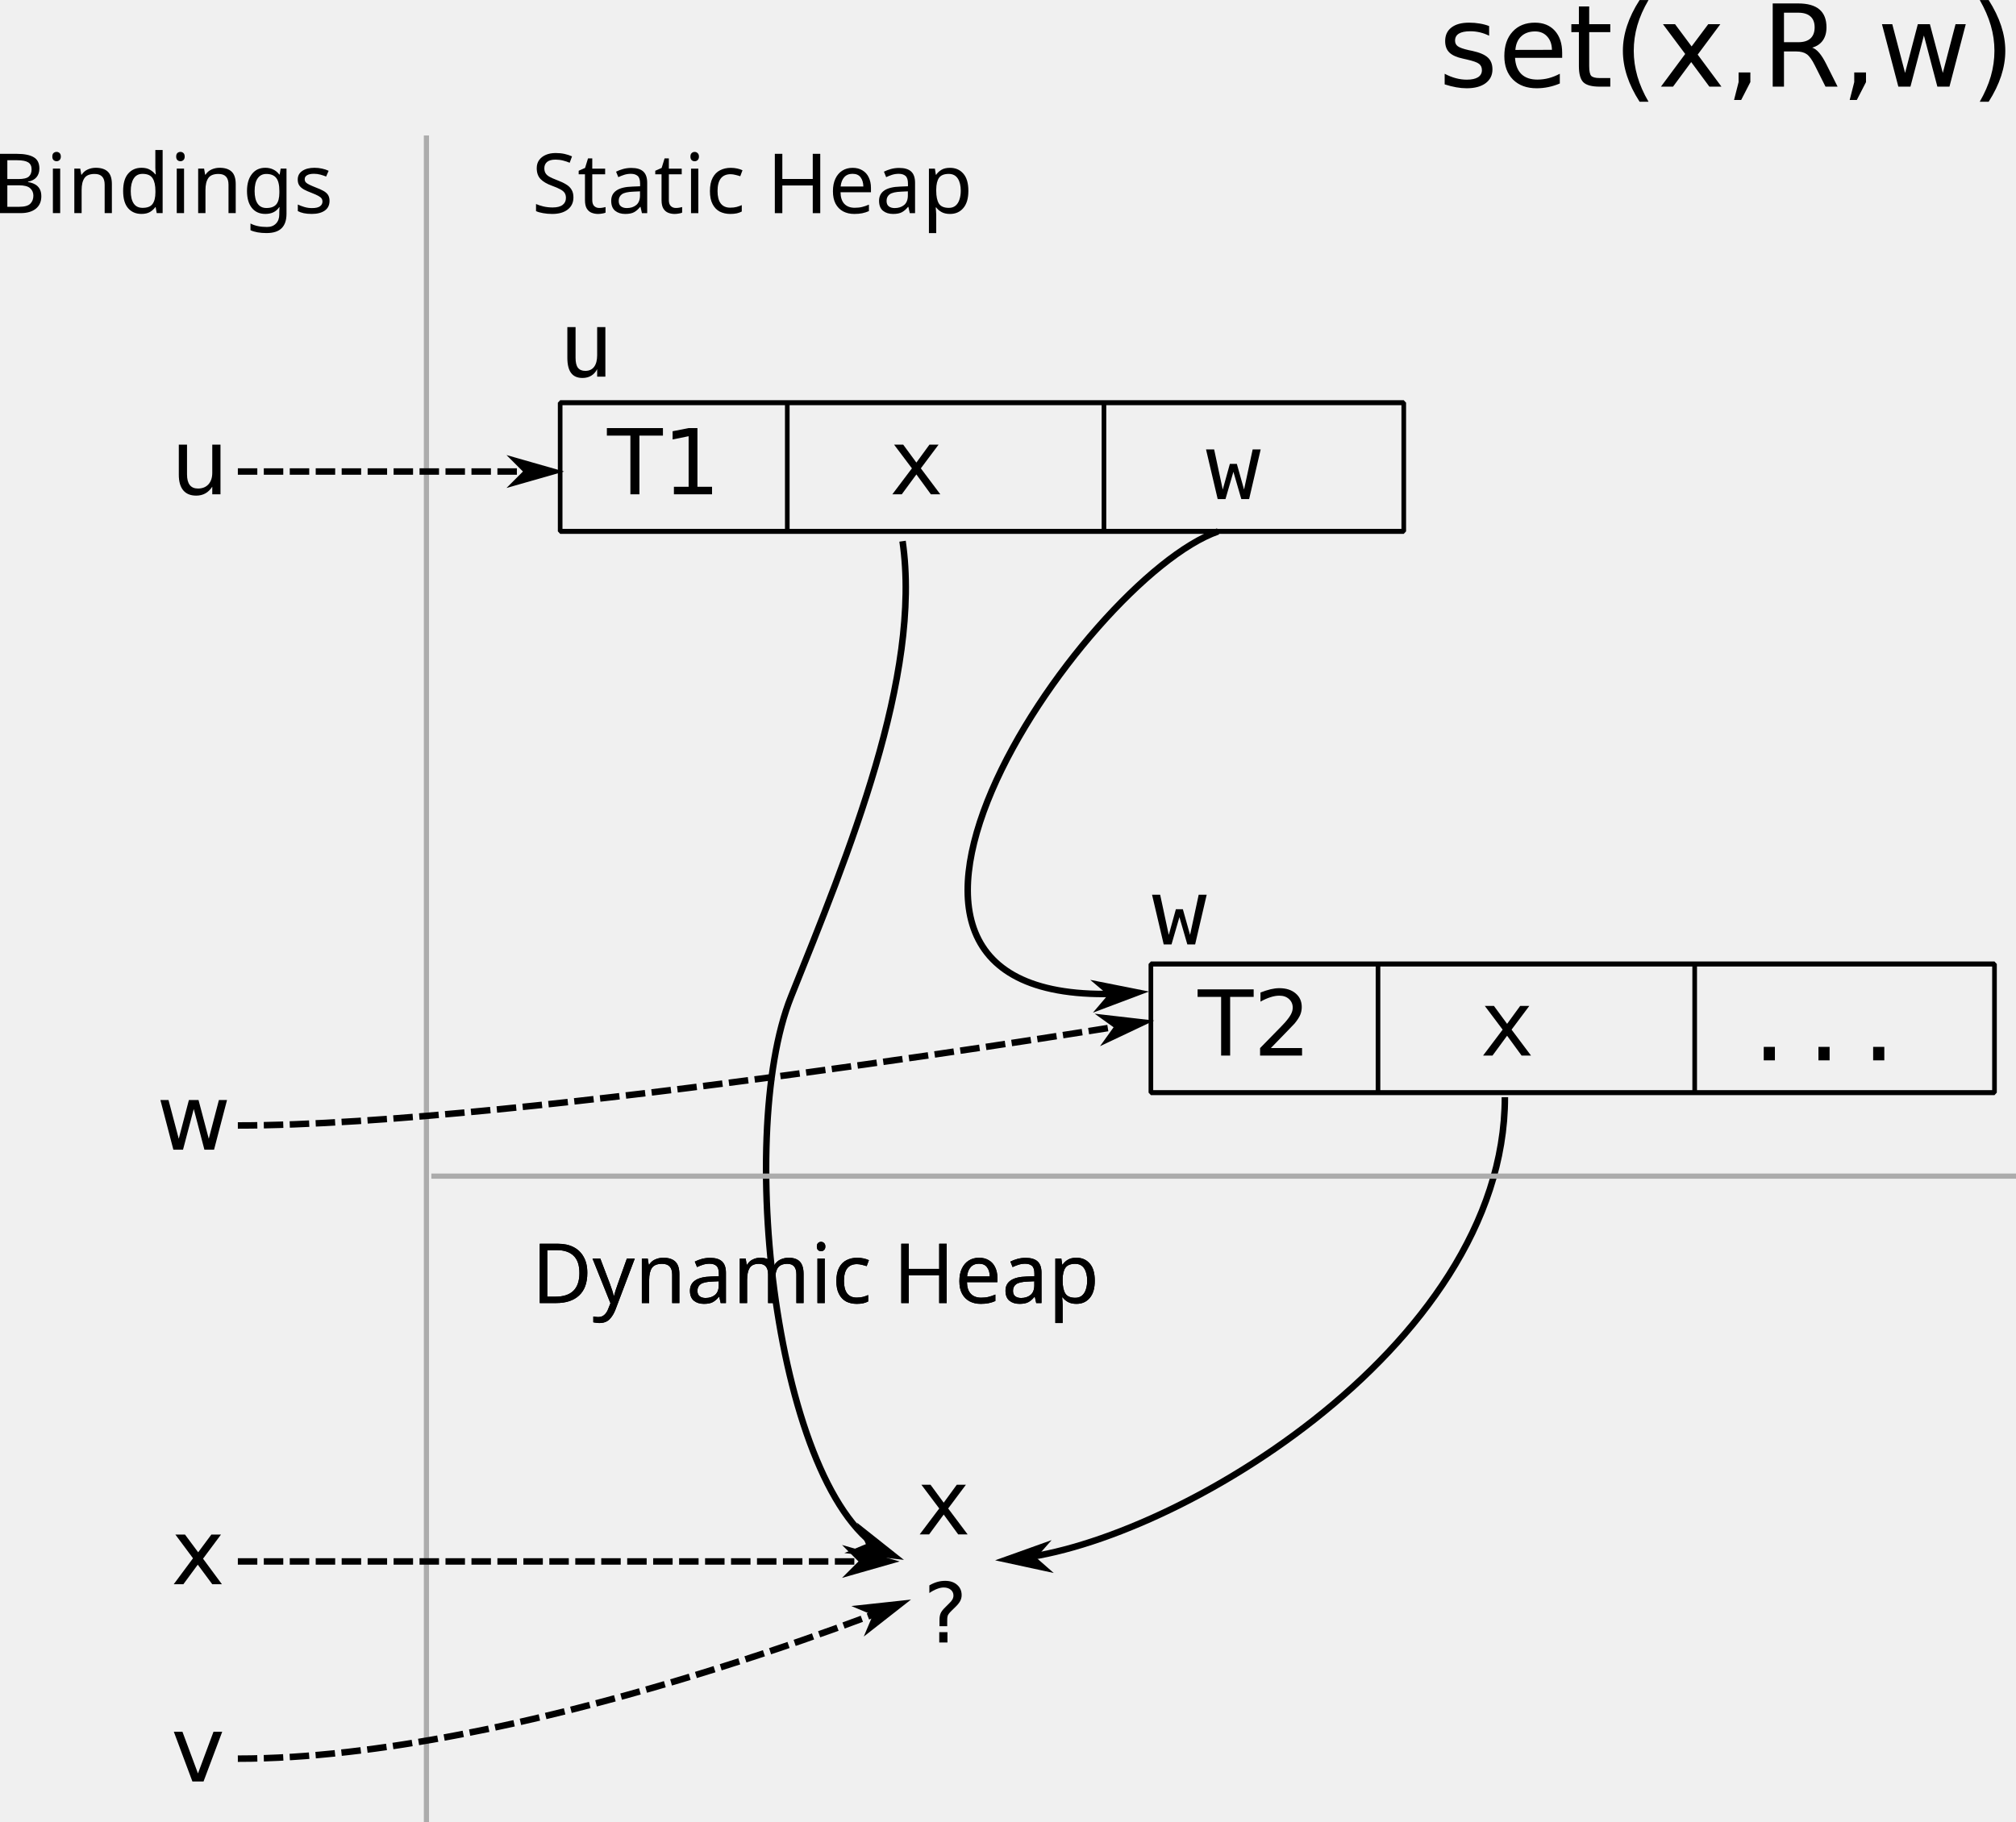
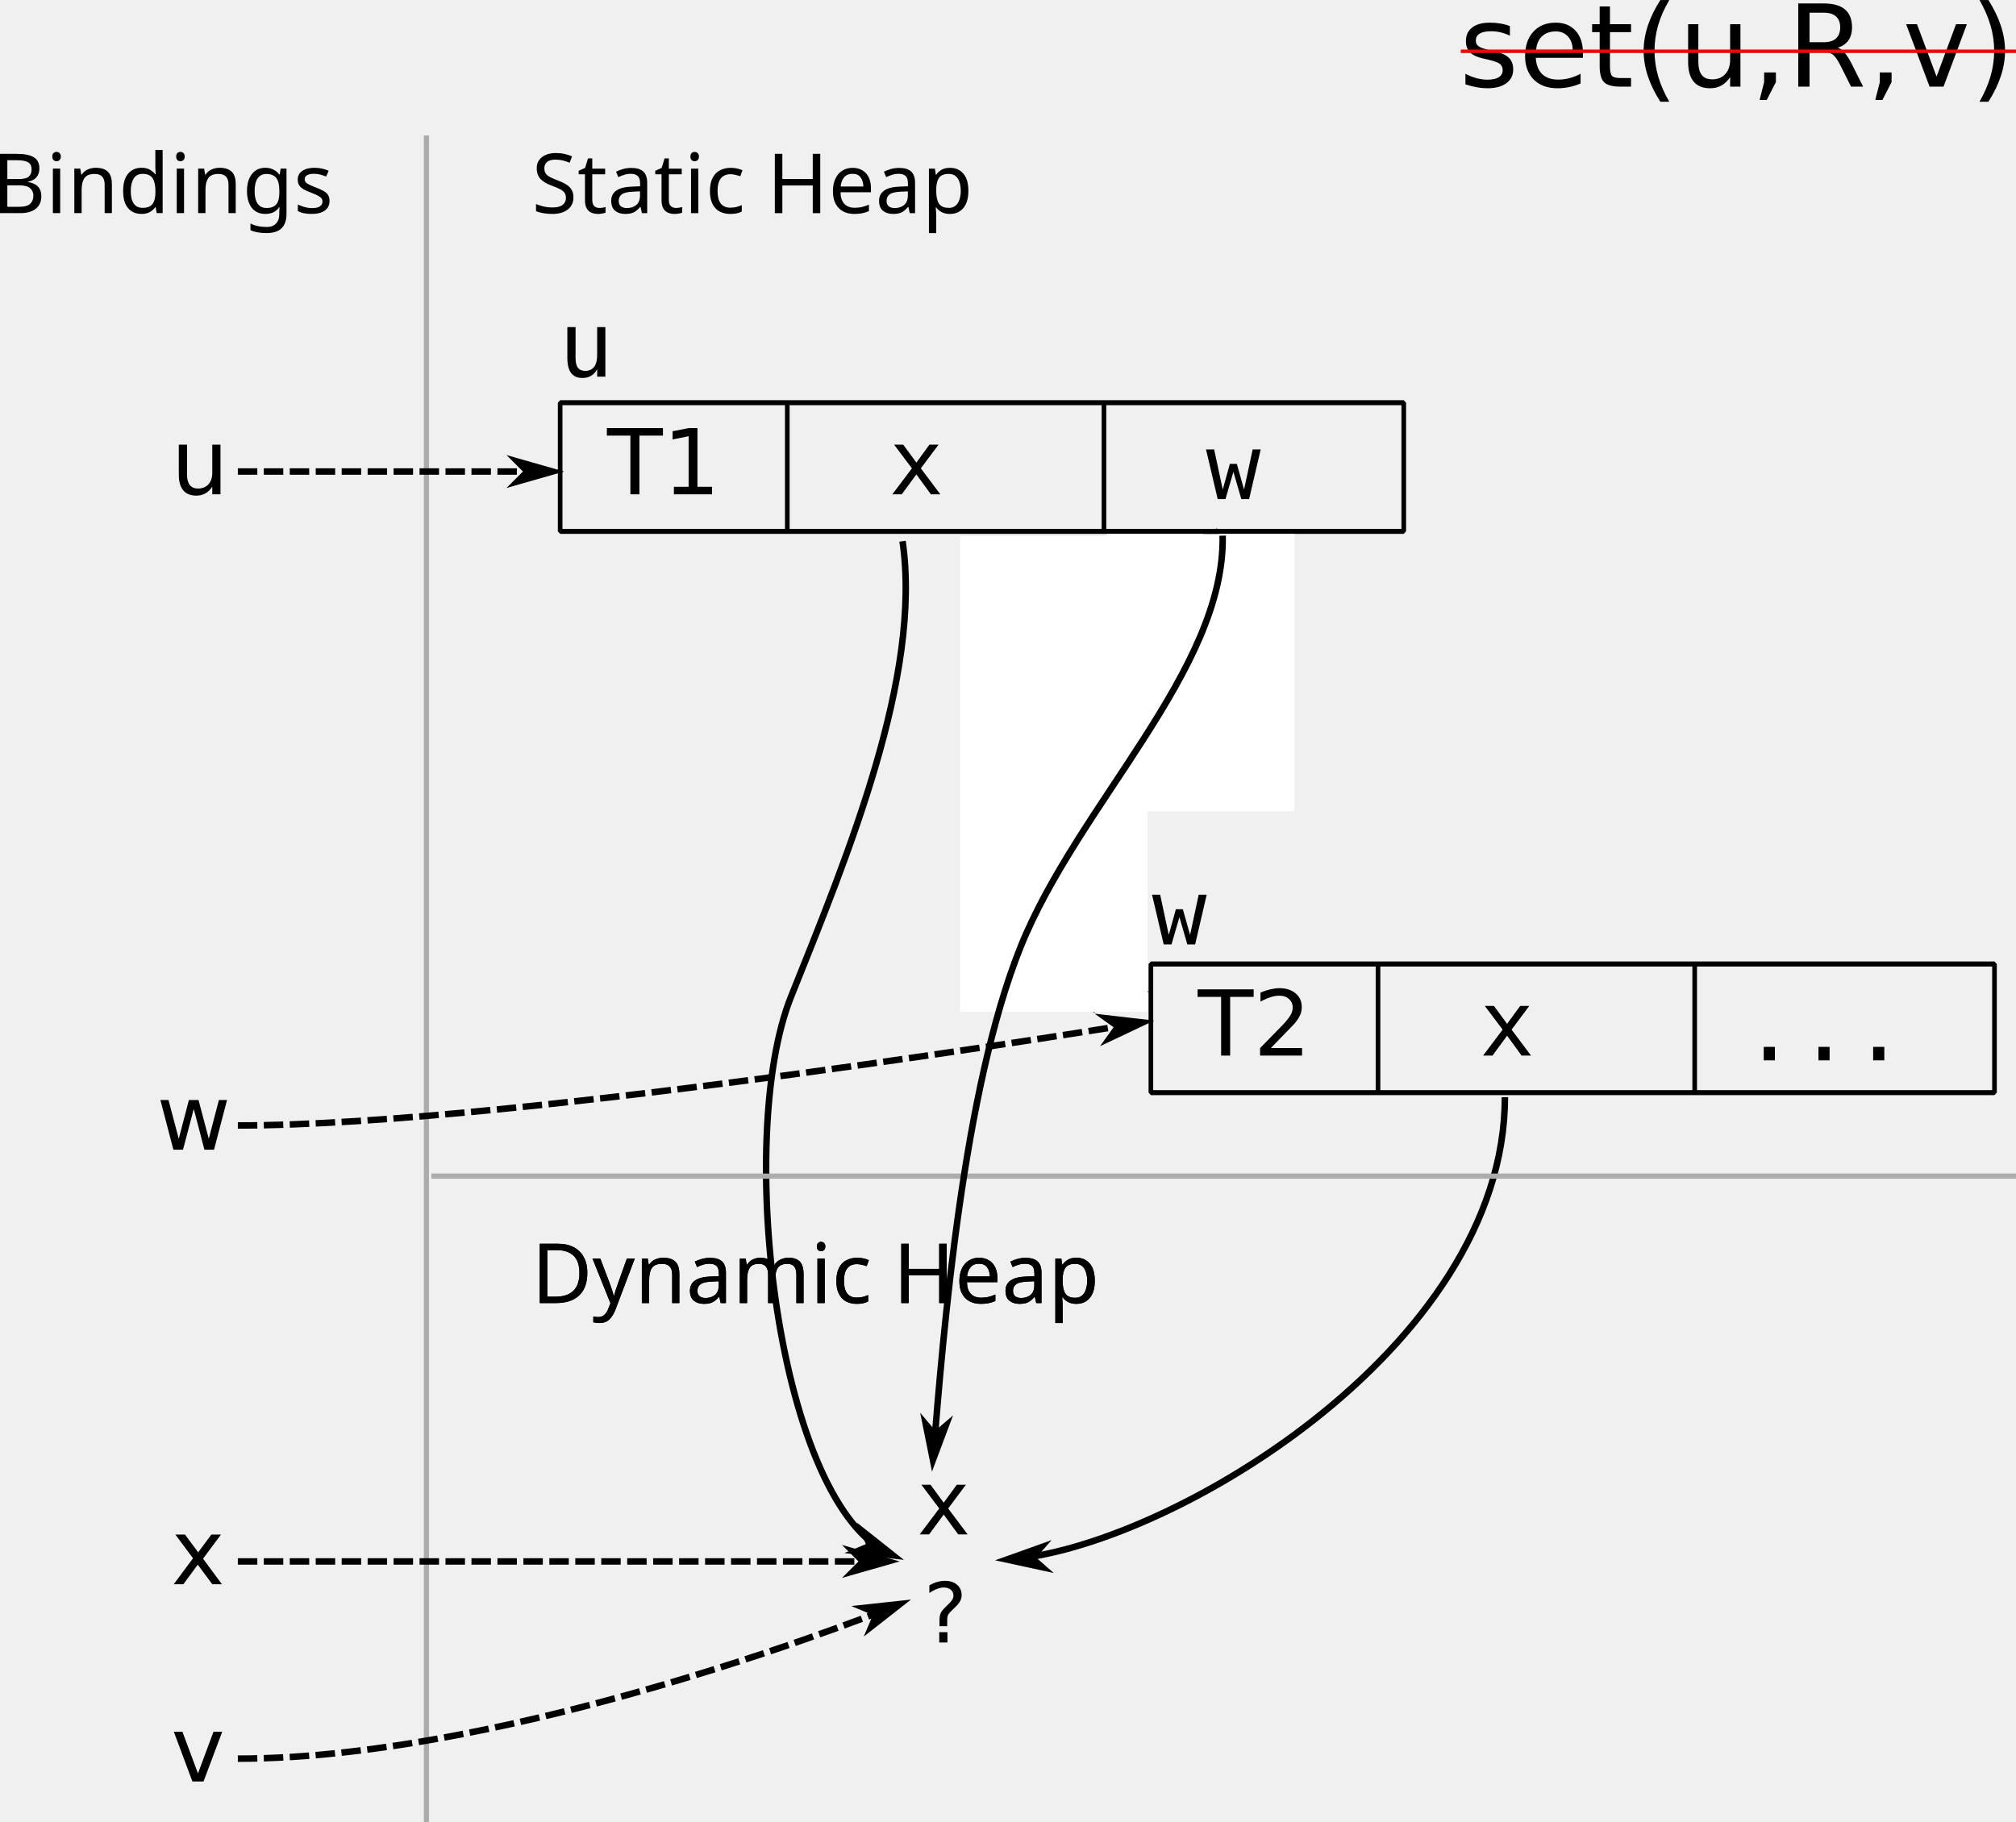
<svg xmlns="http://www.w3.org/2000/svg" id="svg2" version="1.1" width="388.334" height="350.986" xml:space="preserve">
  <defs id="defs6">
    <marker orient="auto" refY="0" refX="0" id="Arrow1Mend" style="overflow:visible">
      <path id="path4114" d="M 0,0 5,-5 -12.5,0 5,5 0,0 z" style="fill-rule:evenodd;stroke:#000000;stroke-width:1pt;marker-start:none" transform="matrix(-0.4,0,0,-0.4,-4,0)" />
    </marker>
    <marker orient="auto" refY="0" refX="0" id="Arrow1Lend" style="overflow:visible">
      <path id="path4108" d="M 0,0 5,-5 -12.5,0 5,5 0,0 z" style="fill-rule:evenodd;stroke:#000000;stroke-width:1pt;marker-start:none" transform="matrix(-0.8,0,0,-0.8,-10,0)" />
    </marker>
    <marker orient="auto" refY="0" refX="0" id="Arrow1Mend-3" style="overflow:visible">
      <path id="path4114-1" d="M 0,0 5,-5 -12.5,0 5,5 0,0 z" style="fill-rule:evenodd;stroke:#000000;stroke-width:1pt;marker-start:none" transform="matrix(-0.4,0,0,-0.4,-4,0)" />
    </marker>
    <marker orient="auto" refY="0" refX="0" id="Arrow1Mend-38" style="overflow:visible">
      <path id="path4114-2" d="M 0,0 5,-5 -12.5,0 5,5 0,0 z" style="fill-rule:evenodd;stroke:#000000;stroke-width:1pt;marker-start:none" transform="matrix(-0.4,0,0,-0.4,-4,0)" />
    </marker>
    <marker orient="auto" refY="0" refX="0" id="Arrow1Mend-5" style="overflow:visible">
      <path id="path4114-8" d="M 0,0 5,-5 -12.5,0 5,5 0,0 z" style="fill-rule:evenodd;stroke:#000000;stroke-width:1pt;marker-start:none" transform="matrix(-0.4,0,0,-0.4,-4,0)" />
    </marker>
    <marker orient="auto" refY="0" refX="0" id="Arrow1Mend-8" style="overflow:visible">
      <path id="path4114-6" d="M 0,0 5,-5 -12.5,0 5,5 0,0 z" style="fill-rule:evenodd;stroke:#000000;stroke-width:1pt;marker-start:none" transform="matrix(-0.4,0,0,-0.4,-4,0)" />
    </marker>
    <marker orient="auto" refY="0" refX="0" id="Arrow1Mend-52" style="overflow:visible">
      <path id="path4114-3" d="M 0,0 5,-5 -12.5,0 5,5 0,0 z" style="fill-rule:evenodd;stroke:#000000;stroke-width:1pt;marker-start:none" transform="matrix(-0.4,0,0,-0.4,-4,0)" />
    </marker>
    <marker orient="auto" refY="0" refX="0" id="Arrow1Mend-4" style="overflow:visible">
      <path id="path4114-7" d="M 0,0 5,-5 -12.5,0 5,5 0,0 z" style="fill-rule:evenodd;stroke:#000000;stroke-width:1pt;marker-start:none" transform="matrix(-0.4,0,0,-0.4,-4,0)" />
    </marker>
    <marker orient="auto" refY="0" refX="0" id="Arrow1Mend-49" style="overflow:visible">
      <path id="path4114-24" d="M 0,0 5,-5 -12.5,0 5,5 0,0 z" style="fill-rule:evenodd;stroke:#000000;stroke-width:1pt;marker-start:none" transform="matrix(-0.4,0,0,-0.4,-4,0)" />
    </marker>
    <marker orient="auto" refY="0" refX="0" id="Arrow1Mend-6" style="overflow:visible">
      <path id="path4114-5" d="M 0,0 5,-5 -12.5,0 5,5 0,0 z" style="fill-rule:evenodd;stroke:#000000;stroke-width:1pt;marker-start:none" transform="matrix(-0.4,0,0,-0.4,-4,0)" />
    </marker>
    <marker orient="auto" refY="0" refX="0" id="Arrow1Mend-61" style="overflow:visible">
      <path id="path4114-79" d="M 0,0 5,-5 -12.5,0 5,5 0,0 z" style="fill-rule:evenodd;stroke:#000000;stroke-width:1pt;marker-start:none" transform="matrix(-0.4,0,0,-0.4,-4,0)" />
    </marker>
    <marker orient="auto" refY="0" refX="0" id="marker5667" style="overflow:visible">
      <path id="path5669" d="M 0,0 5,-5 -12.5,0 5,5 0,0 z" style="fill-rule:evenodd;stroke:#000000;stroke-width:1pt;marker-start:none" transform="matrix(-0.4,0,0,-0.4,-4,0)" />
    </marker>
    <marker orient="auto" refY="0" refX="0" id="marker5671" style="overflow:visible">
      <path id="path5673" d="M 0,0 5,-5 -12.5,0 5,5 0,0 z" style="fill-rule:evenodd;stroke:#000000;stroke-width:1pt;marker-start:none" transform="matrix(-0.4,0,0,-0.4,-4,0)" />
    </marker>
    <marker orient="auto" refY="0" refX="0" id="Arrow1Mend-60" style="overflow:visible">
      <path id="path4114-9" d="M 0,0 5,-5 -12.5,0 5,5 0,0 z" style="fill-rule:evenodd;stroke:#000000;stroke-width:1pt;marker-start:none" transform="matrix(-0.4,0,0,-0.4,-4,0)" />
    </marker>
    <marker orient="auto" refY="0" refX="0" id="Arrow1Mend-64" style="overflow:visible">
      <path id="path4114-70" d="M 0,0 5,-5 -12.5,0 5,5 0,0 z" style="fill-rule:evenodd;stroke:#000000;stroke-width:1pt;marker-start:none" transform="matrix(-0.4,0,0,-0.4,-4,0)" />
    </marker>
    <marker orient="auto" refY="0" refX="0" id="Arrow1Mend-0" style="overflow:visible">
      <path id="path4114-0" d="M 0,0 5,-5 -12.5,0 5,5 0,0 z" style="fill-rule:evenodd;stroke:#000000;stroke-width:1pt;marker-start:none" transform="matrix(-0.4,0,0,-0.4,-4,0)" />
    </marker>
    <marker orient="auto" refY="0" refX="0" id="marker9378" style="overflow:visible">
      <path id="path9380" d="M 0,0 5,-5 -12.5,0 5,5 0,0 z" style="fill-rule:evenodd;stroke:#000000;stroke-width:1pt;marker-start:none" transform="matrix(-0.4,0,0,-0.4,-4,0)" />
    </marker>
    <marker orient="auto" refY="0" refX="0" id="marker9382" style="overflow:visible">
      <path id="path9384" d="M 0,0 5,-5 -12.5,0 5,5 0,0 z" style="fill-rule:evenodd;stroke:#000000;stroke-width:1pt;marker-start:none" transform="matrix(-0.4,0,0,-0.4,-4,0)" />
    </marker>
    <marker orient="auto" refY="0" refX="0" id="Arrow1Mend-42" style="overflow:visible">
      <path id="path4114-53" d="M 0,0 5,-5 -12.5,0 5,5 0,0 z" style="fill-rule:evenodd;stroke:#000000;stroke-width:1pt;marker-start:none" transform="matrix(-0.4,0,0,-0.4,-4,0)" />
    </marker>
    <marker orient="auto" refY="0" refX="0" id="Arrow1Mend-84" style="overflow:visible">
      <path id="path4114-90" d="M 0,0 5,-5 -12.5,0 5,5 0,0 z" style="fill-rule:evenodd;stroke:#000000;stroke-width:1pt;marker-start:none" transform="matrix(-0.4,0,0,-0.4,-4,0)" />
    </marker>
    <marker orient="auto" refY="0" refX="0" id="Arrow1Mend-62" style="overflow:visible">
      <path id="path4114-4" d="M 0,0 5,-5 -12.5,0 5,5 0,0 z" style="fill-rule:evenodd;stroke:#000000;stroke-width:1pt;marker-start:none" transform="matrix(-0.4,0,0,-0.4,-4,0)" />
    </marker>
  </defs>
  <g id="g10" transform="matrix(1.25,0,0,-1.25,101.9578,305.7391)" style="display:inline">
    <flowRoot xml:space="preserve" id="flowRoot5398" style="font-size:12px;font-style:normal;font-variant:normal;font-weight:normal;font-stretch:normal;text-align:start;line-height:125%;letter-spacing:0px;word-spacing:0px;writing-mode:lr-tb;text-anchor:start;fill:#000000;fill-opacity:1;stroke:none;font-family:Bitstream Vera Sans;-inkscape-font-specification:Bitstream Vera Sans" transform="matrix(0.8,0,0,-0.8,0,194)">
      <flowRegion id="flowRegion5400">
        <rect id="rect5402" width="116.532" height="107.568" x="-157.578" y="-52.84" />
      </flowRegion>
      <flowPara id="flowPara5404" />
    </flowRoot>
    <path id="path62" style="fill:none;stroke:#000000;stroke-width:1;stroke-linecap:butt;stroke-linejoin:miter;stroke-miterlimit:1;stroke-opacity:1;stroke-dasharray:none;marker-mid:none;marker-end:url(#Arrow1Mend);display:inline" d="M 106.14,162.681 C 85.381,155.486 38.163,87.045 93.537,91.594" />
    <path id="path92" style="color:#000000;fill:none;stroke:#000000;stroke-width:1;stroke-linecap:butt;stroke-linejoin:miter;stroke-miterlimit:1;stroke-opacity:1;stroke-dasharray:none;stroke-dashoffset:0;marker:none;marker-end:url(#Arrow1Mend);visibility:visible;display:inline;overflow:visible;enable-background:accumulate" d="M 57.518,161.171 C 60.537,140.434 49.123,112.878 40.331,90.957 31.539,69.036 38.306,12.186 55.911,4.905" />
    <path id="path98" style="color:#000000;fill:none;stroke:#000000;stroke-width:1;stroke-linecap:butt;stroke-linejoin:miter;stroke-miterlimit:1;stroke-opacity:1;stroke-dasharray:none;stroke-dashoffset:0;marker:none;marker-end:url(#Arrow1Mend);visibility:visible;display:inline;overflow:visible;enable-background:accumulate" d="m 150.339,75.471 c 0,-38.98 -52.69,-69.698 -76.59,-71.258" />
    <g transform="translate(5.7469054e-6,-12.8)" style="display:inline" id="g5809">
      <text transform="scale(1,-1)" style="font-size:14px;font-style:normal;font-variant:normal;font-weight:normal;font-stretch:normal;text-align:start;line-height:125%;writing-mode:lr-tb;text-anchor:start;font-family:Andale Mono;-inkscape-font-specification:Andale Mono" id="text26-9" x="95.964" y="-111.82">
        <tspan style="font-size:14px;font-style:normal;font-variant:normal;font-weight:normal;font-stretch:normal;text-align:start;line-height:125%;writing-mode:lr-tb;text-anchor:start;fill:#000000;fill-opacity:1;fill-rule:nonzero;stroke:none;font-family:Andale Mono;-inkscape-font-specification:Andale Mono" id="tspan28-5" x="95.964" y="-111.82">w</tspan>
      </text>
      <g id="g5153-4" transform="translate(91.03113,-73.71575)">
        <g id="g16-2">
          <text id="text18-6" transform="matrix(1,0,0,-1,12,168.4)" style="font-size:14px;font-style:normal;font-variant:normal;font-weight:normal;font-stretch:normal;text-align:start;line-height:125%;writing-mode:lr-tb;text-anchor:start;font-family:Bitstream Vera Sans;-inkscape-font-specification:Bitstream Vera Sans">
            <tspan id="tspan20-8" y="0" x="0" style="font-size:14px;font-style:normal;font-variant:normal;font-weight:normal;font-stretch:normal;text-align:start;line-height:125%;writing-mode:lr-tb;text-anchor:start;fill:#000000;fill-opacity:1;fill-rule:nonzero;stroke:none;font-family:Bitstream Vera Sans;-inkscape-font-specification:Bitstream Vera Sans">T2</tspan>
          </text>
        </g>
        <g id="g24-7">
          <text id="text26-8" transform="matrix(1,0,0,-1,47,168.4)" style="font-size:14px;font-style:normal;font-variant:normal;font-weight:normal;font-stretch:normal;text-align:start;line-height:125%;writing-mode:lr-tb;text-anchor:start;font-family:Andale Mono;-inkscape-font-specification:Andale Mono">
            <tspan id="tspan28-59" style="font-size:14px;font-style:normal;font-variant:normal;font-weight:normal;font-stretch:normal;text-align:start;line-height:125%;writing-mode:lr-tb;text-anchor:start;fill:#000000;fill-opacity:1;fill-rule:nonzero;stroke:none;font-family:Andale Mono;-inkscape-font-specification:Andale Mono" x="0" y="0"> x</tspan>
          </text>
        </g>
        <g id="g5121-8" transform="matrix(1,0,0,1.080744,0.7548638,-13.51353)">
          <path d="m 4,163.038 130,0 0,18.347 -130,0 0,-18.347 z" style="fill:none;stroke:#000000;stroke-width:0.714;stroke-linecap:butt;stroke-linejoin:miter;stroke-miterlimit:1;stroke-opacity:1;stroke-dasharray:none" id="path14-3" />
          <path d="m 39,163.038 0,18.347" style="fill:none;stroke:#000000;stroke-width:0.714;stroke-linecap:butt;stroke-linejoin:miter;stroke-miterlimit:1;stroke-opacity:1;stroke-dasharray:none" id="path22-6" />
          <path d="m 87.8,163.038 0,18.347" style="fill:none;stroke:#000000;stroke-width:0.714;stroke-linecap:butt;stroke-linejoin:miter;stroke-miterlimit:1;stroke-opacity:1;stroke-dasharray:none" id="path30-4" />
        </g>
        <g transform="translate(-42.1464,73.26363)" id="g48-3-7">
          <text id="text50-5-1" transform="matrix(1,0,0,-1,138,94.4)" style="font-size:14px;font-style:normal;font-variant:normal;font-weight:normal;font-stretch:normal;text-indent:0;text-align:start;text-decoration:none;line-height:125%;letter-spacing:normal;word-spacing:normal;text-transform:none;direction:ltr;block-progression:tb;writing-mode:lr-tb;text-anchor:start;baseline-shift:baseline;color:#000000;fill:#000000;fill-opacity:1;fill-rule:nonzero;stroke:none;stroke-width:1;marker:none;visibility:visible;display:inline;overflow:visible;enable-background:accumulate;font-family:Andale Mono;-inkscape-font-specification:Andale Mono">
            <tspan id="tspan52-7-5" style="font-size:14px;font-style:normal;font-variant:normal;font-weight:normal;font-stretch:normal;text-indent:0;text-align:start;text-decoration:none;line-height:125%;letter-spacing:normal;word-spacing:normal;text-transform:none;direction:ltr;block-progression:tb;writing-mode:lr-tb;text-anchor:start;baseline-shift:baseline;color:#000000;fill:#000000;fill-opacity:1;fill-rule:nonzero;stroke:none;stroke-width:1;marker:none;visibility:visible;display:inline;overflow:visible;enable-background:accumulate;font-family:Andale Mono;-inkscape-font-specification:Andale Mono" x="0" y="0">...</tspan>
          </text>
        </g>
      </g>
    </g>
    <g transform="translate(5.7469054e-6,-3.3476562e-6)" style="display:inline" id="g5827">
      <g id="g5153">
        <g id="g16">
          <text id="text18" transform="matrix(1,0,0,-1,12,168.4)" style="font-size:14px;font-style:normal;font-variant:normal;font-weight:normal;font-stretch:normal;text-align:start;line-height:125%;writing-mode:lr-tb;text-anchor:start;font-family:Bitstream Vera Sans;-inkscape-font-specification:Bitstream Vera Sans">
            <tspan id="tspan20" y="0" x="0 10.277" style="font-size:14px;font-style:normal;font-variant:normal;font-weight:normal;font-stretch:normal;text-align:start;line-height:125%;writing-mode:lr-tb;text-anchor:start;fill:#000000;fill-opacity:1;fill-rule:nonzero;stroke:none;font-family:Bitstream Vera Sans;-inkscape-font-specification:Bitstream Vera Sans">T1</tspan>
          </text>
        </g>
        <g id="g24">
          <text id="text26" transform="matrix(1,0,0,-1,47,168.4)" style="font-size:14px;font-style:normal;font-variant:normal;font-weight:normal;font-stretch:normal;text-align:start;line-height:125%;writing-mode:lr-tb;text-anchor:start;font-family:Andale Mono;-inkscape-font-specification:Andale Mono">
            <tspan id="tspan28" style="font-size:14px;font-style:normal;font-variant:normal;font-weight:normal;font-stretch:normal;text-align:start;line-height:125%;writing-mode:lr-tb;text-anchor:start;fill:#000000;fill-opacity:1;fill-rule:nonzero;stroke:none;font-family:Andale Mono;-inkscape-font-specification:Andale Mono" x="0" y="0"> x</tspan>
          </text>
        </g>
        <g id="g5121" transform="matrix(1,0,0,1.080744,0.7548638,-13.51353)">
          <path d="m 4,163.038 130,0 0,18.347 -130,0 0,-18.347 z" style="fill:none;stroke:#000000;stroke-width:0.714;stroke-linecap:butt;stroke-linejoin:miter;stroke-miterlimit:1;stroke-opacity:1;stroke-dasharray:none" id="path14" />
          <path d="m 39,163.038 0,18.347" style="fill:none;stroke:#000000;stroke-width:0.714;stroke-linecap:butt;stroke-linejoin:miter;stroke-miterlimit:1;stroke-opacity:1;stroke-dasharray:none" id="path22" />
          <path d="m 87.8,163.038 0,18.347" style="fill:none;stroke:#000000;stroke-width:0.714;stroke-linecap:butt;stroke-linejoin:miter;stroke-miterlimit:1;stroke-opacity:1;stroke-dasharray:none" id="path30" />
        </g>
        <g transform="translate(-42.1464,73.26363)" id="g48-3">
          <text id="text50-5" transform="matrix(1,0,0,-1,138,94.4)" style="font-size:14px;font-style:normal;font-variant:normal;font-weight:normal;font-stretch:normal;text-indent:0;text-align:start;text-decoration:none;line-height:125%;letter-spacing:normal;word-spacing:normal;text-transform:none;direction:ltr;block-progression:tb;writing-mode:lr-tb;text-anchor:start;baseline-shift:baseline;color:#000000;fill:#000000;fill-opacity:1;fill-rule:nonzero;stroke:none;stroke-width:1;marker:none;visibility:visible;display:inline;overflow:visible;enable-background:accumulate;font-family:Andale Mono;-inkscape-font-specification:Andale Mono">
            <tspan id="tspan52-7" style="font-size:14px;font-style:normal;font-variant:normal;font-weight:normal;font-stretch:normal;text-indent:0;text-align:start;text-decoration:none;line-height:125%;letter-spacing:normal;word-spacing:normal;text-transform:none;direction:ltr;block-progression:tb;writing-mode:lr-tb;text-anchor:start;baseline-shift:baseline;color:#000000;fill:#000000;fill-opacity:1;fill-rule:nonzero;stroke:none;stroke-width:1;marker:none;visibility:visible;display:inline;overflow:visible;enable-background:accumulate;font-family:Andale Mono;-inkscape-font-specification:Andale Mono" x="0" y="0"> w</tspan>
          </text>
        </g>
      </g>
      <text transform="scale(1,-1)" style="font-size:14px;font-style:normal;font-variant:normal;font-weight:normal;font-stretch:normal;text-align:start;line-height:125%;writing-mode:lr-tb;text-anchor:start;font-family:Andale Mono;-inkscape-font-specification:Andale Mono" id="text26-9-3" x="4.536" y="-186.535">
        <tspan style="font-size:14px;font-style:normal;font-variant:normal;font-weight:normal;font-stretch:normal;text-align:start;line-height:125%;writing-mode:lr-tb;text-anchor:start;fill:#000000;fill-opacity:1;fill-rule:nonzero;stroke:none;font-family:Andale Mono;-inkscape-font-specification:Andale Mono" id="tspan28-5-9" x="4.536" y="-186.535">u</tspan>
      </text>
    </g>
    <text xml:space="preserve" style="font-size:9.6px;font-style:normal;font-variant:normal;font-weight:normal;font-stretch:normal;text-align:start;line-height:125%;letter-spacing:0px;word-spacing:0px;writing-mode:lr-tb;text-anchor:start;fill:#000000;fill-opacity:1;stroke:none;display:inline;font-family:Bitstream Vera Sans;-inkscape-font-specification:Bitstream Vera Sans" x="125.685" y="-112.097" id="text5341" transform="scale(1,-1)">
      <tspan id="tspan5343" x="125.685" y="-112.097"> </tspan>
    </text>
    <g style="display:inline" id="g5791" transform="translate(5.7469054e-6,-25.6)">
      <text transform="scale(1,-1)" style="font-size:14px;font-style:normal;font-variant:normal;font-weight:normal;font-stretch:normal;text-align:start;line-height:125%;writing-mode:lr-tb;text-anchor:start;font-family:Andale Mono;-inkscape-font-specification:Andale Mono" id="text26-9-4" x="59.641" y="-33.675">
        <tspan style="font-size:14px;font-style:normal;font-variant:normal;font-weight:normal;font-stretch:normal;text-align:start;line-height:125%;writing-mode:lr-tb;text-anchor:start;fill:#000000;fill-opacity:1;fill-rule:nonzero;stroke:none;font-family:Andale Mono;-inkscape-font-specification:Andale Mono" id="tspan28-5-2" x="59.641" y="-33.675">x</tspan>
      </text>
      <text xml:space="preserve" style="font-size:16px;font-style:normal;font-variant:normal;font-weight:normal;font-stretch:normal;text-align:start;line-height:125%;letter-spacing:0px;word-spacing:0px;writing-mode:lr-tb;text-anchor:start;fill:#000000;fill-opacity:1;stroke:none;font-family:Bitstream Vera Sans;-inkscape-font-specification:Bitstream Vera Sans" x="177.865" y="284.464" id="text8165" transform="matrix(0.8,0,0,-0.8,-81.56626,244.5913)">
        <tspan id="tspan8167" x="177.865" y="284.464">?</tspan>
      </text>
    </g>
    <text xml:space="preserve" style="font-size:9.6px;font-style:normal;font-variant:normal;font-weight:normal;font-stretch:normal;text-align:start;line-height:125%;letter-spacing:0px;word-spacing:0px;writing-mode:lr-tb;text-anchor:start;fill:#000000;fill-opacity:1;stroke:none;display:inline;font-family:Sans;-inkscape-font-specification:Sans" x="0.377" y="-43.739" id="text5282-34" transform="scale(1,-1)">
      <tspan id="tspan5284-7" x="0.377" y="-43.739" style="font-size:12.8px;font-style:normal;font-variant:normal;font-weight:normal;font-stretch:normal;text-align:start;line-height:125%;writing-mode:lr-tb;text-anchor:start;font-family:Sans;-inkscape-font-specification:Sans">Dynamic Heap</tspan>
    </text>
    <text xml:space="preserve" style="font-size:9.6px;font-style:normal;font-variant:normal;font-weight:normal;font-stretch:normal;text-align:start;line-height:125%;letter-spacing:0px;word-spacing:0px;writing-mode:lr-tb;text-anchor:start;fill:#000000;fill-opacity:1;stroke:none;display:inline;font-family:Sans;-inkscape-font-specification:Sans" x="0.377" y="-43.739" id="text5282-34-5" transform="scale(1,-1)">
      <tspan id="tspan5284-7-9" x="0.377" y="-43.739" style="font-size:12.8px;font-style:normal;font-variant:normal;font-weight:normal;font-stretch:normal;text-align:start;line-height:125%;writing-mode:lr-tb;text-anchor:start;font-family:Sans;-inkscape-font-specification:Sans">Dynamic Heap</tspan>
    </text>
    <path style="fill:none;stroke:#acacac;stroke-width:0.8px;stroke-linecap:butt;stroke-linejoin:miter;stroke-opacity:1;display:inline" d="m 229.479,63.302 -244.576,0" id="path5054-4-0" />
    <text xml:space="preserve" style="font-size:9.6px;font-style:normal;font-variant:normal;font-weight:normal;font-stretch:normal;text-align:start;line-height:125%;letter-spacing:0px;word-spacing:0px;writing-mode:lr-tb;text-anchor:start;fill:#000000;fill-opacity:1;stroke:none;display:inline;font-family:Sans;-inkscape-font-specification:Sans" x="0.377" y="-211.739" id="text5282-2" transform="scale(1,-1)">
      <tspan id="tspan5284-0" x="0.377" y="-211.739" style="font-size:12.8px;font-style:normal;font-variant:normal;font-weight:normal;font-stretch:normal;text-align:start;line-height:125%;writing-mode:lr-tb;text-anchor:start;font-family:Sans;-inkscape-font-specification:Sans">Static Heap</tspan>
    </text>
  </g>
  <g id="layer1" style="display:inline" transform="translate(-22,25.60093)">
    <path style="fill:none;stroke:#acacac;stroke-width:1px;stroke-linecap:butt;stroke-linejoin:miter;stroke-opacity:1" d="m 104.143,0.5 0,325.535" id="path5054" />
    <text xml:space="preserve" style="font-size:16px;font-style:normal;font-variant:normal;font-weight:normal;font-stretch:normal;text-align:start;line-height:125%;letter-spacing:0px;word-spacing:0px;writing-mode:lr-tb;text-anchor:start;fill:#000000;fill-opacity:1;stroke:none;font-family:Sans;-inkscape-font-specification:Sans" x="20.43" y="15.464" id="text5282-3">
      <tspan id="tspan5316" x="20.43" y="15.464">Bindings</tspan>
    </text>
    <g transform="matrix(1.25,0,0,-1.25,123.9578,280.1381)" id="g5433">
      <text transform="scale(1,-1)" id="text18-9" style="font-size:14px;font-style:normal;font-variant:normal;font-weight:normal;font-stretch:normal;text-align:start;line-height:125%;writing-mode:lr-tb;text-anchor:start;font-family:Bitstream Vera Sans;-inkscape-font-specification:Bitstream Vera Sans" x="-55.2" y="-168.4">
        <tspan y="-168.4" id="tspan20-4" x="-55.2" style="font-size:14px;font-style:normal;font-variant:normal;font-weight:normal;font-stretch:normal;text-align:start;line-height:125%;writing-mode:lr-tb;text-anchor:start;fill:#000000;fill-opacity:1;fill-rule:nonzero;stroke:none;font-family:Bitstream Vera Sans;-inkscape-font-specification:Bitstream Vera Sans">u</tspan>
      </text>
      <path id="path5406" d="m -44.914,171.912 c 43.405,0 48.311,0 48.311,0" style="color:#000000;fill:none;stroke:#000000;stroke-width:1;stroke-linecap:butt;stroke-linejoin:miter;stroke-miterlimit:1;stroke-opacity:1;stroke-dasharray:3, 1;stroke-dashoffset:0;marker:none;marker-end:url(#Arrow1Mend);visibility:visible;display:inline;overflow:visible;enable-background:accumulate" />
    </g>
    <g transform="matrix(1.25,0,0,-1.25,123.9578,280.1381)" id="g5650">
      <text transform="scale(1,-1)" y="-67.377" x="-57.443" style="font-size:14px;font-style:normal;font-variant:normal;font-weight:normal;font-stretch:normal;text-align:start;line-height:125%;writing-mode:lr-tb;text-anchor:start;font-family:Bitstream Vera Sans;-inkscape-font-specification:Bitstream Vera Sans" id="text18-9-4-6">
        <tspan style="font-size:14px;font-style:normal;font-variant:normal;font-weight:normal;font-stretch:normal;text-align:start;line-height:125%;writing-mode:lr-tb;text-anchor:start;fill:#000000;fill-opacity:1;fill-rule:nonzero;stroke:none;font-family:Bitstream Vera Sans;-inkscape-font-specification:Bitstream Vera Sans" x="-57.443" id="tspan20-4-3-2" y="-67.377">w</tspan>
      </text>
      <path style="color:#000000;fill:none;stroke:#000000;stroke-width:1;stroke-linecap:butt;stroke-linejoin:miter;stroke-miterlimit:1;stroke-opacity:1;stroke-dasharray:3, 1;stroke-dashoffset:0;marker:none;marker-end:url(#Arrow1Mend);visibility:visible;display:inline;overflow:visible;enable-background:accumulate" d="m -44.914,71.112 c 43.405,0 139.272,15.852 139.272,15.852" id="path5406-0-1" />
    </g>
    <g style="display:inline" transform="matrix(1.25,0,0,-1.25,123.9578,490.1381)" id="g5433-8-0-9">
      <text transform="scale(1,-1)" id="text18-9-7-0-3" style="font-size:14px;font-style:normal;font-variant:normal;font-weight:normal;font-stretch:normal;text-align:start;line-height:125%;writing-mode:lr-tb;text-anchor:start;font-family:Bitstream Vera Sans;-inkscape-font-specification:Bitstream Vera Sans" x="-55.2" y="-168.4">
        <tspan y="-168.4" id="tspan20-4-0-8-4" x="-55.2" style="font-size:14px;font-style:normal;font-variant:normal;font-weight:normal;font-stretch:normal;text-align:start;line-height:125%;writing-mode:lr-tb;text-anchor:start;fill:#000000;fill-opacity:1;fill-rule:nonzero;stroke:none;font-family:Bitstream Vera Sans;-inkscape-font-specification:Bitstream Vera Sans">x</tspan>
      </text>
      <path id="path5406-1-5-0" d="m -44.914,171.912 c 43.405,0 100.019,0 100.019,0" style="color:#000000;fill:none;stroke:#000000;stroke-width:1;stroke-linecap:butt;stroke-linejoin:miter;stroke-miterlimit:1;stroke-opacity:1;stroke-dasharray:3, 1;stroke-dashoffset:0;marker:none;marker-end:url(#Arrow1Mend);visibility:visible;display:inline;overflow:visible;enable-background:accumulate" />
    </g>
    <g style="display:inline" transform="matrix(1.25,0,0,-1.25,123.9578,528.1381)" id="g5433-8">
      <text transform="scale(1,-1)" id="text18-9-7" style="font-size:14px;font-style:normal;font-variant:normal;font-weight:normal;font-stretch:normal;text-align:start;line-height:125%;writing-mode:lr-tb;text-anchor:start;font-family:Bitstream Vera Sans;-inkscape-font-specification:Bitstream Vera Sans" x="-55.2" y="-168.4">
        <tspan y="-168.4" id="tspan20-4-0" x="-55.2" style="font-size:14px;font-style:normal;font-variant:normal;font-weight:normal;font-stretch:normal;text-align:start;line-height:125%;writing-mode:lr-tb;text-anchor:start;fill:#000000;fill-opacity:1;fill-rule:nonzero;stroke:none;font-family:Bitstream Vera Sans;-inkscape-font-specification:Bitstream Vera Sans">v</tspan>
      </text>
      <path id="path5406-1" d="m -44.914,171.912 c 43.405,0 101.907,23.778 101.907,23.778" style="color:#000000;fill:none;stroke:#000000;stroke-width:1;stroke-linecap:butt;stroke-linejoin:miter;stroke-miterlimit:1;stroke-opacity:1;stroke-dasharray:3, 1;stroke-dashoffset:0;marker:none;marker-end:url(#Arrow1Mend);visibility:visible;display:inline;overflow:visible;enable-background:accumulate" />
    </g>
  </g>
-   <g id="layer2" style="display:none" transform="translate(-22,25.60093)">
+   <g id="layer2" style="display:inline" transform="translate(-22,25.60093)">
    <text xml:space="preserve" style="font-size:22px;font-style:normal;font-variant:normal;font-weight:normal;font-stretch:normal;text-align:start;line-height:125%;letter-spacing:0px;word-spacing:0px;writing-mode:lr-tb;text-anchor:start;fill:#000000;fill-opacity:1;stroke:none;display:inline;font-family:Bitstream Vera Sans;-inkscape-font-specification:Bitstream Vera Sans" x="303.094" y="-8.908" id="text5756">
      <tspan id="tspan5758" x="303.094" y="-8.908">set(u,R,v)</tspan>
    </text>
  </g>
-   <g id="layer3" style="display:none" transform="translate(-22,25.60093)">
+   <g id="layer3" style="display:inline" transform="translate(-22,25.60093)">
    <path style="fill:none;stroke:#ff0000;stroke-width:0.666px;stroke-linecap:butt;stroke-linejoin:miter;stroke-opacity:1;display:inline" d="m 411.033,-15.719 -107.653,0" id="path5054-4-0-0" />
    <rect style="color:#000000;fill:#ffffff;fill-opacity:1;stroke:none;stroke-width:2;marker:none;visibility:visible;display:inline;overflow:visible;enable-background:accumulate" id="rect12453" width="36.092" height="91.645" x="206.942" y="77.695" />
    <rect style="color:#000000;fill:#ffffff;fill-opacity:1;stroke:none;stroke-width:2;marker:none;visibility:visible;display:inline;overflow:visible;enable-background:accumulate" id="rect12453-5" width="36.092" height="53.43" x="235.249" y="77.283" />
    <path id="path92-7" style="color:#000000;fill:none;stroke:#000000;stroke-width:1.25;stroke-linecap:butt;stroke-linejoin:miter;stroke-miterlimit:1;stroke-opacity:1;stroke-dasharray:none;stroke-dashoffset:0;marker:none;marker-end:url(#Arrow1Mend);visibility:visible;display:inline;overflow:visible;enable-background:accumulate" d="m 257.517,77.607 c 0.472,25.922 -27.95,51.874 -38.94,79.275 -10.99,27.401 -14.797,72.987 -16.853,98.601" />
  </g>
-   <g transform="translate(-22,25.60093)" style="display:inline" id="g9634">
-     <text xml:space="preserve" style="font-size:22px;font-style:normal;font-variant:normal;font-weight:normal;font-stretch:normal;text-align:start;line-height:125%;letter-spacing:0px;word-spacing:0px;writing-mode:lr-tb;text-anchor:start;fill:#000000;fill-opacity:1;stroke:none;display:inline;font-family:Bitstream Vera Sans;-inkscape-font-specification:Bitstream Vera Sans" x="299.094" y="-8.908" id="text5756-1">
-       <tspan id="tspan5758-3" x="299.094" y="-8.908">set(x,R,w)</tspan>
-     </text>
-   </g>
-   <g transform="translate(-22,25.60093)" style="display:none" id="g9673">
-     <text id="text9636-4" y="319.092" x="273.094" style="font-size:22px;font-style:normal;font-variant:normal;font-weight:normal;font-stretch:normal;text-align:start;line-height:125%;letter-spacing:0px;word-spacing:0px;writing-mode:lr-tb;text-anchor:start;fill:#000000;fill-opacity:1;stroke:none;display:inline;font-family:Bitstream Vera Sans;-inkscape-font-specification:Bitstream Vera Sans" xml:space="preserve">
-       <tspan y="319.092" x="273.094" id="tspan9638-7">guard(x, T1)</tspan>
-     </text>
-     <path style="fill:none;stroke:#008000;stroke-width:2;stroke-linecap:butt;stroke-linejoin:miter;stroke-miterlimit:4;stroke-opacity:1;stroke-dasharray:none;marker-start:none" d="m 374.129,26.395 c 25.948,161.352 -6.133,293.925 -6.133,293.925" id="path9728" transform="translate(22,-25.60093)" />
-   </g>
</svg>
